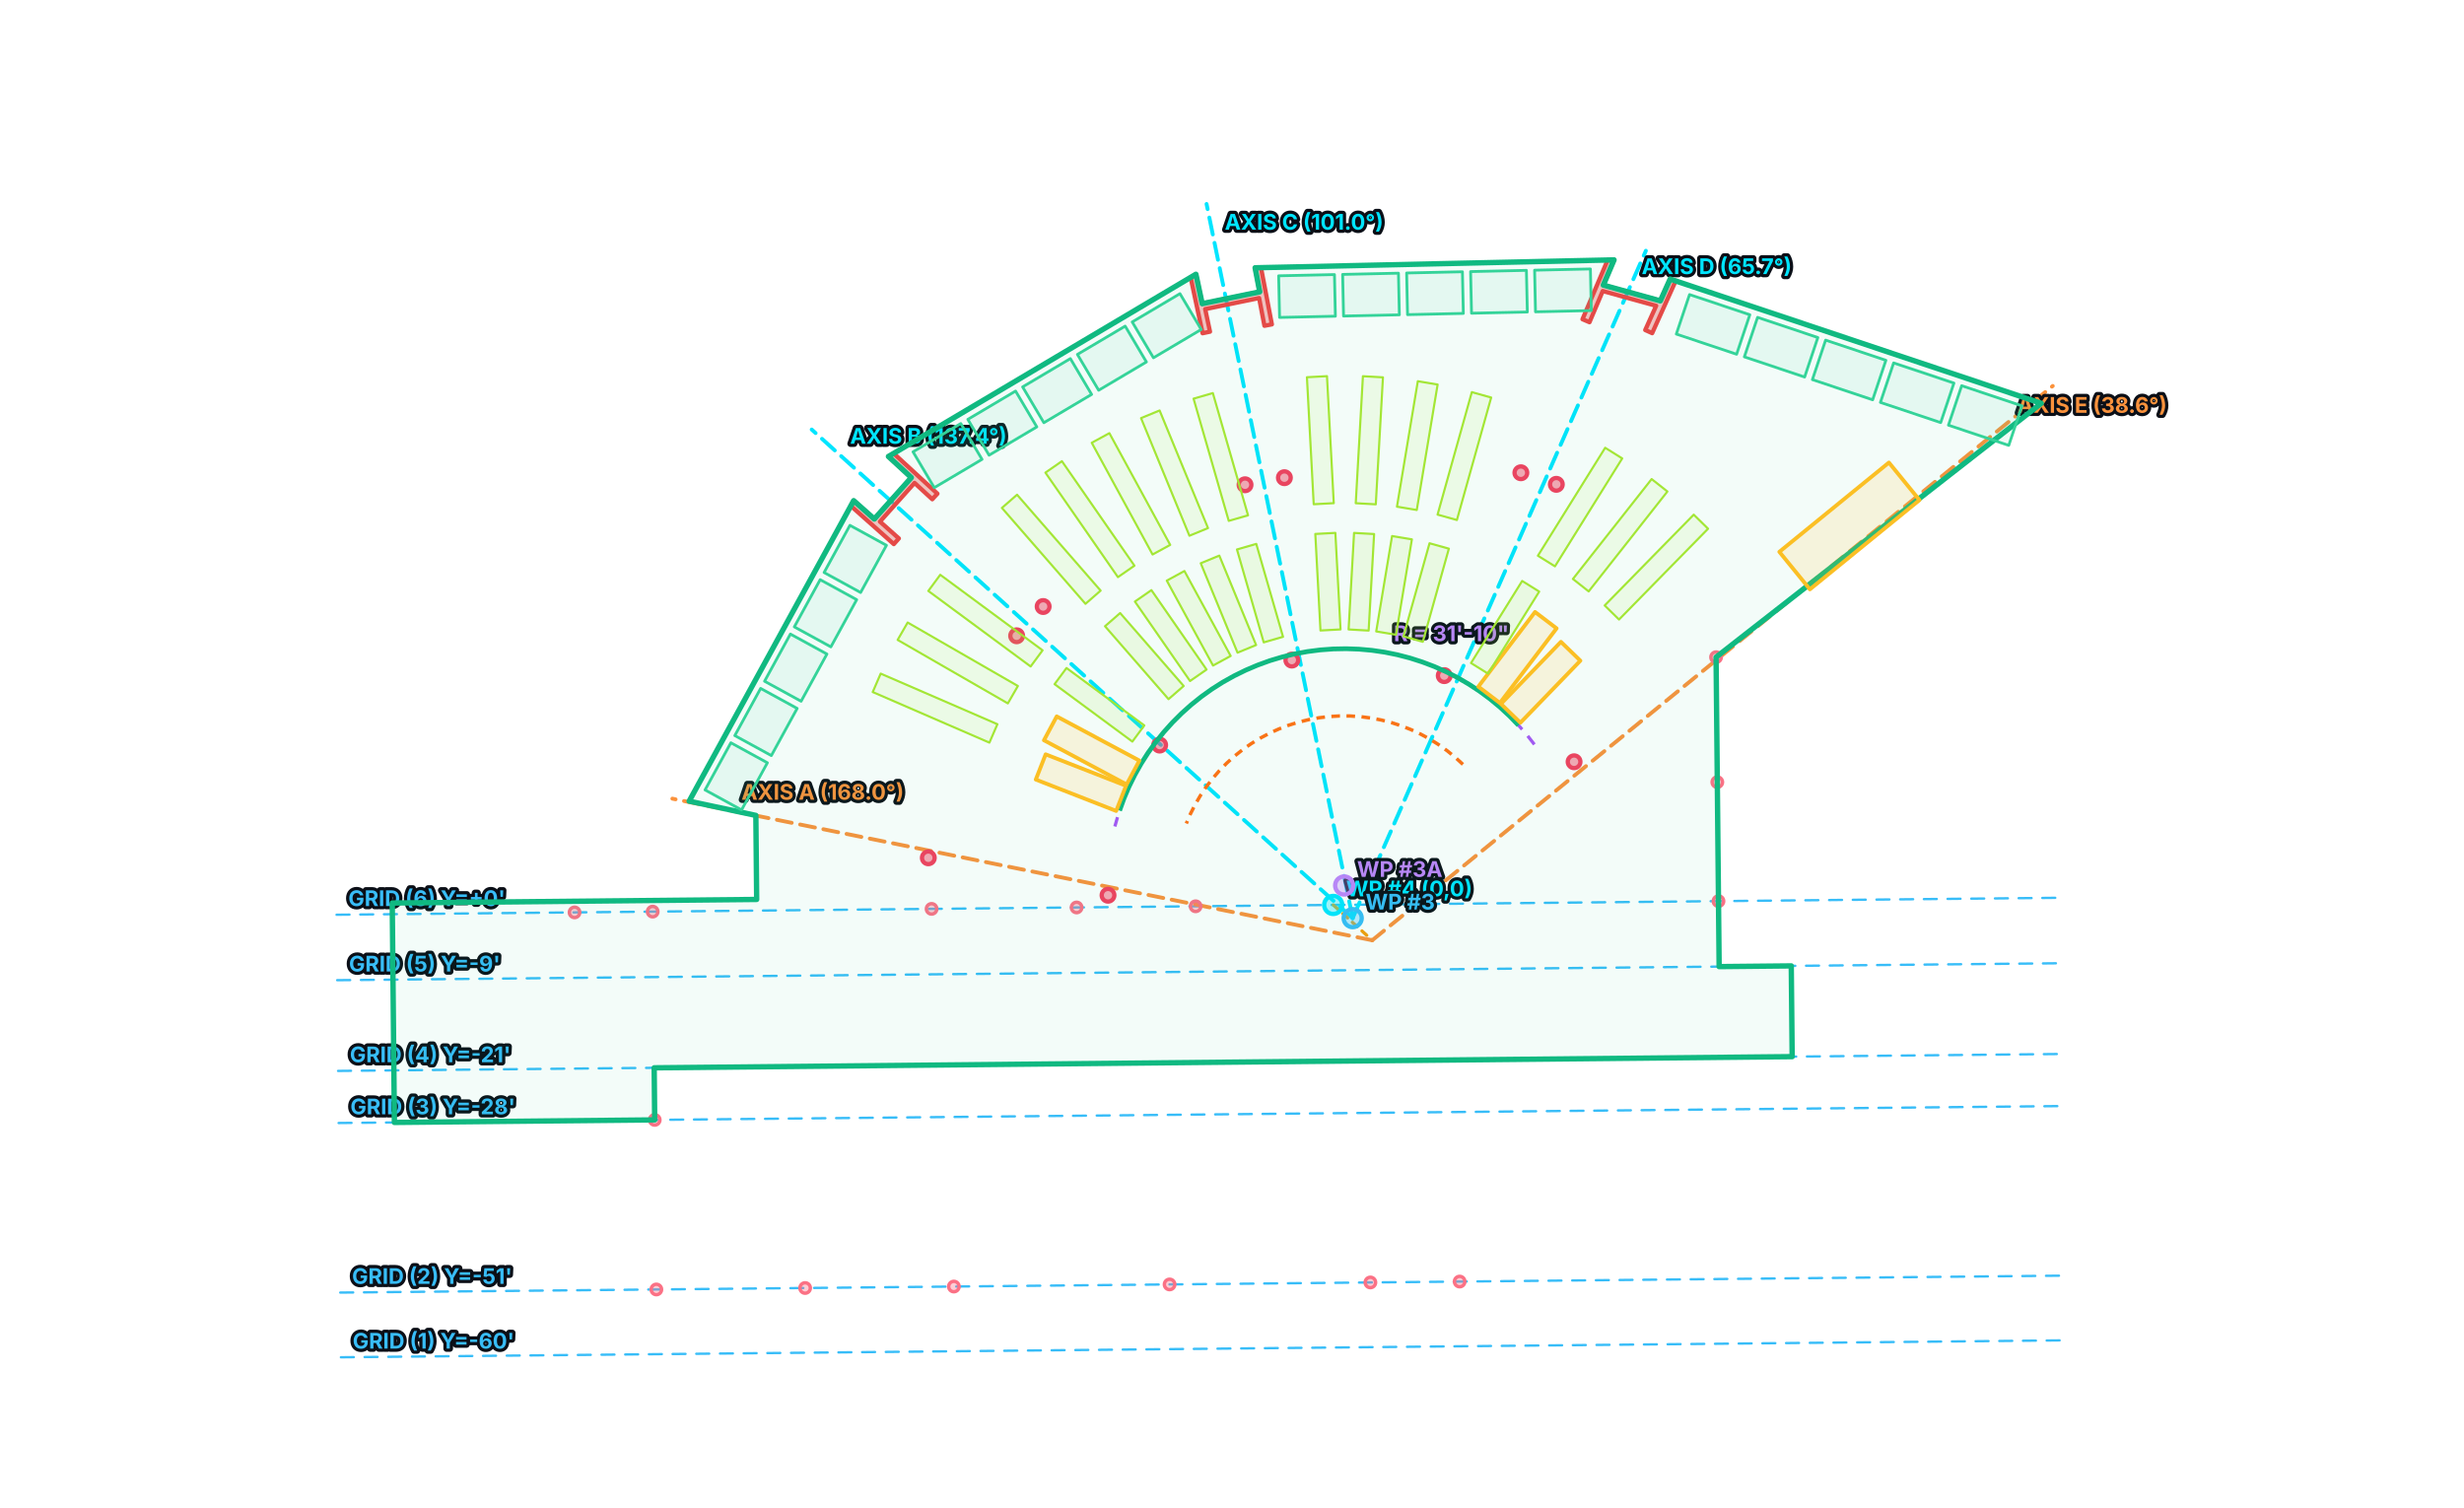
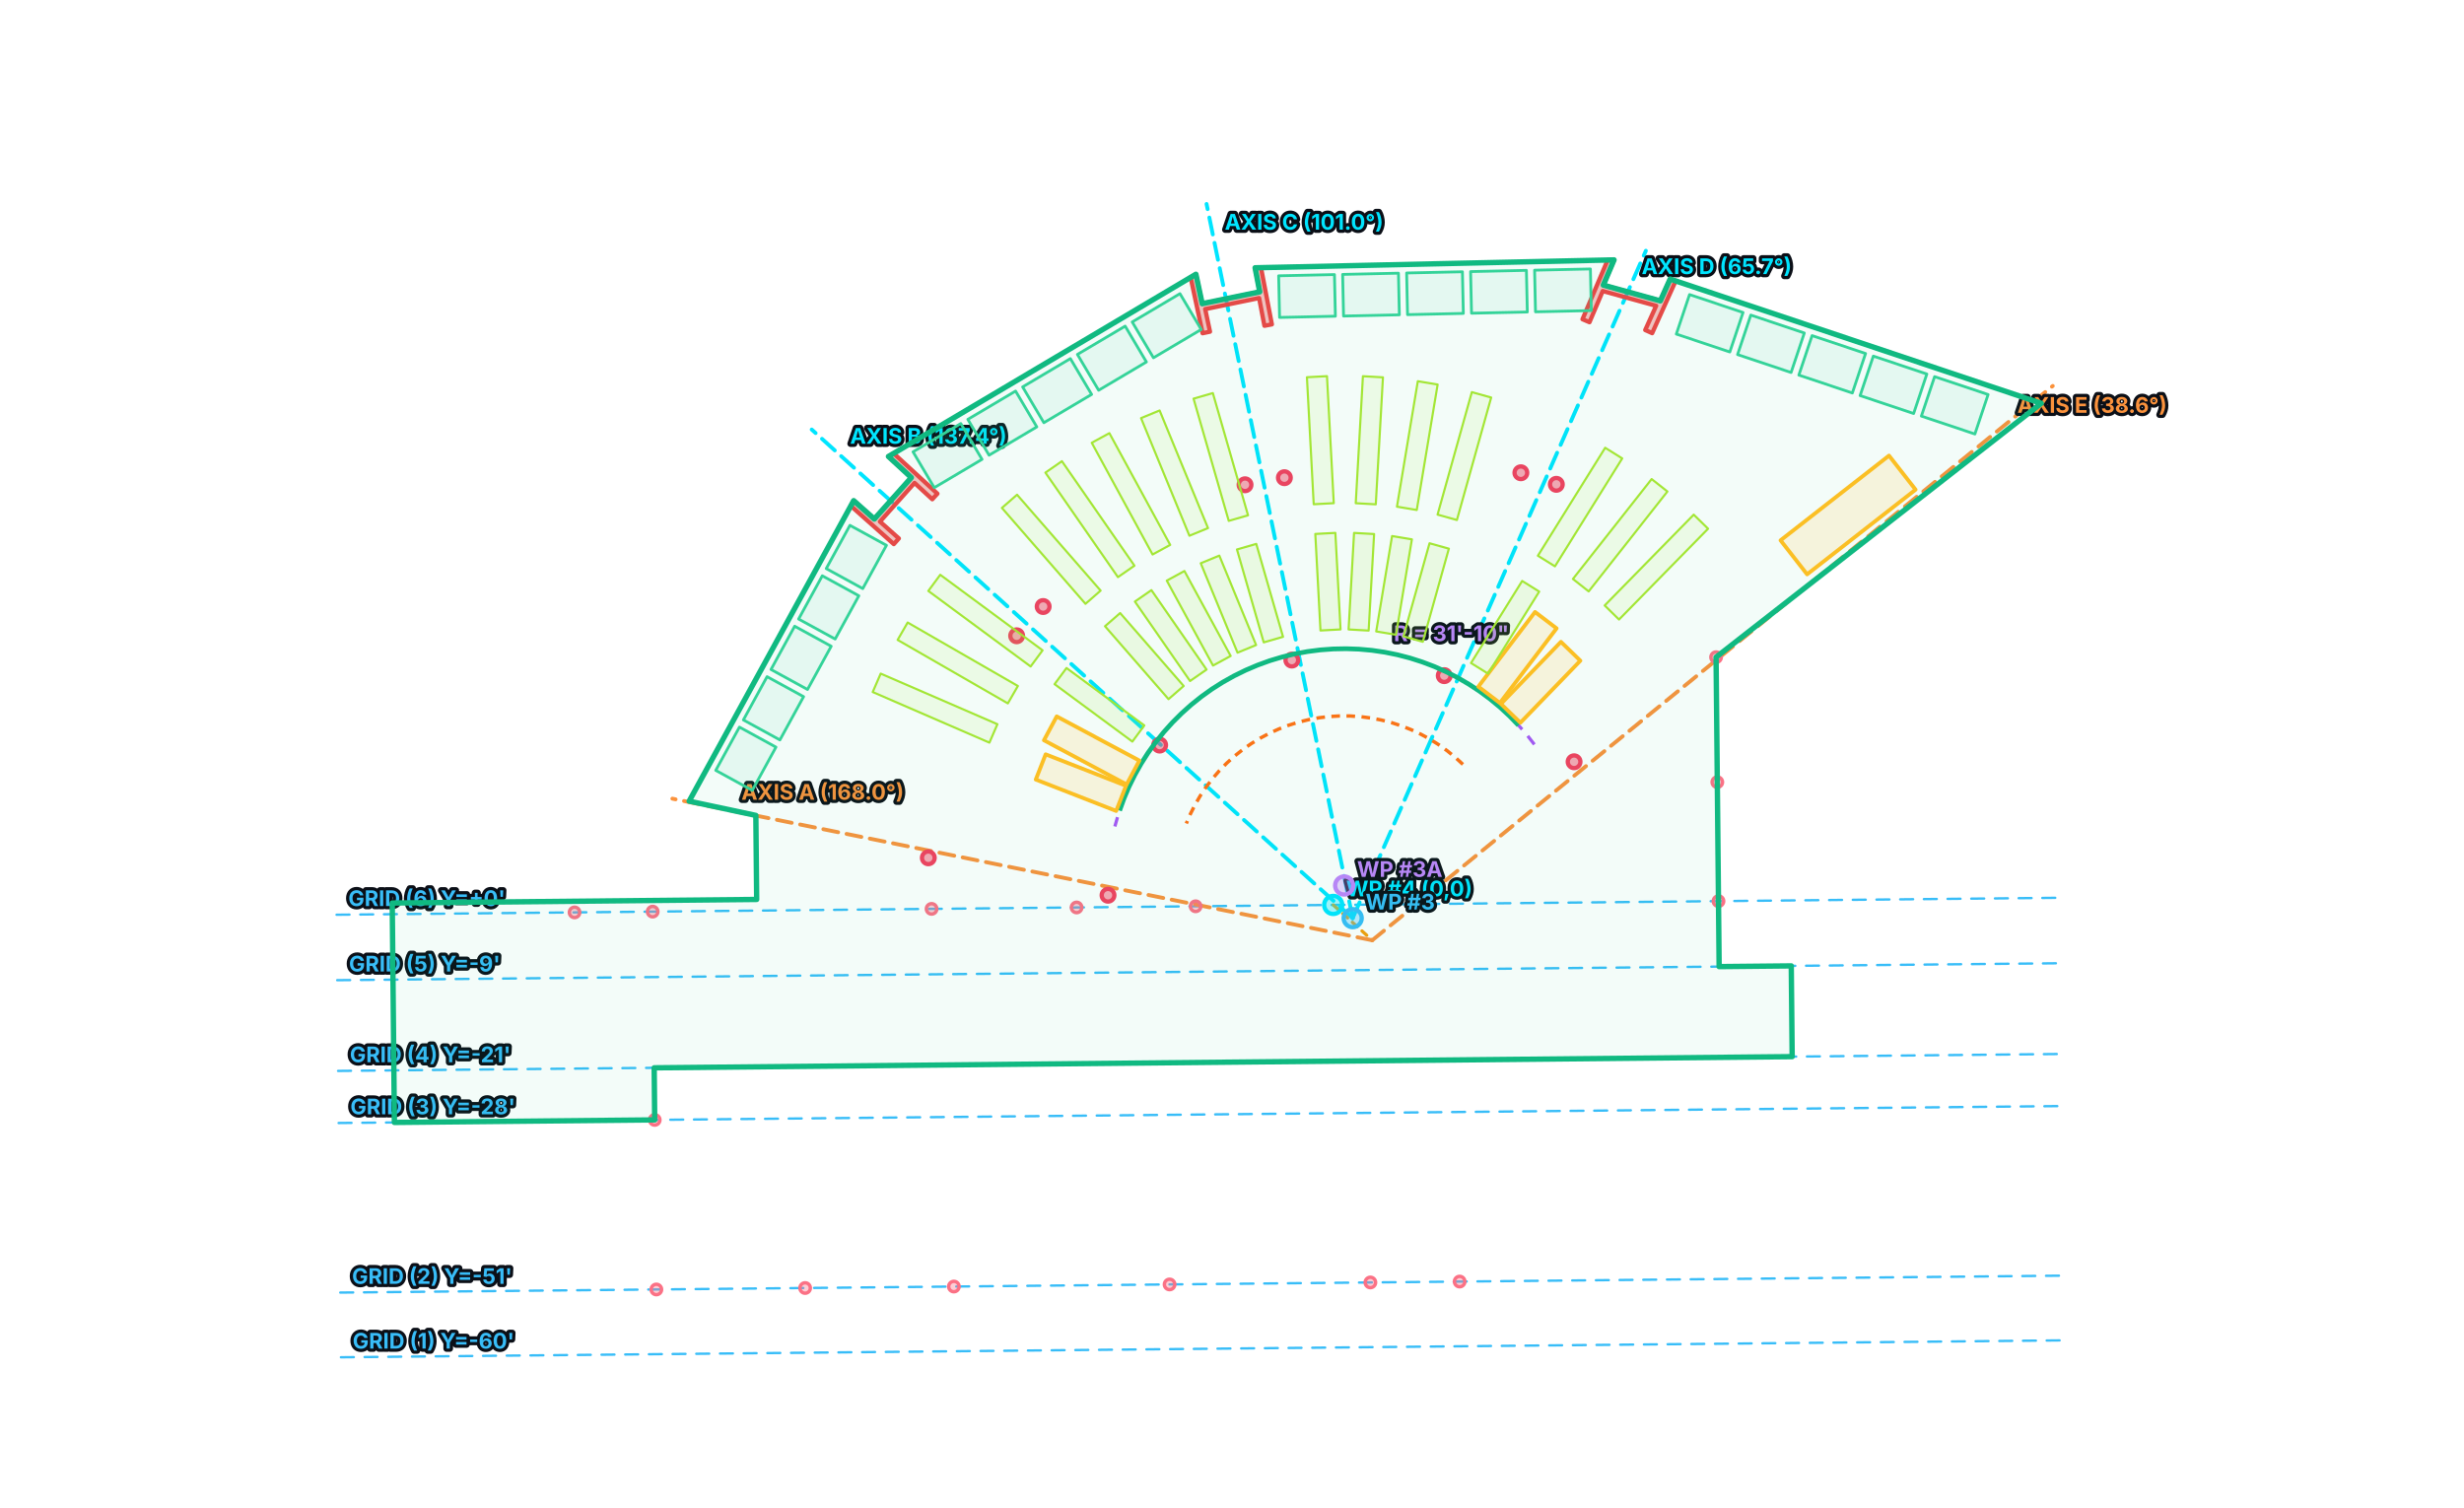
<svg xmlns="http://www.w3.org/2000/svg" viewBox="0 0 1144 700" width="1144" height="700" class="aalto-vector-svg">
  <g class="vec-layer" data-layer="regulating">
    <line x1="156.26" y1="424.69" x2="957.41" y2="416.81" stroke="#38bdf8" stroke-width="1.1" stroke-dasharray="6,5" stroke-linecap="round" />
    <text x="161.71" y="420.65" fill="#38bdf8" font-family="Inter, monospace, sans-serif" font-size="10" font-weight="700" paint-order="stroke" stroke="#0b0f17" stroke-width="3" stroke-linejoin="round">GRID (6) Y=+0'</text>
    <line x1="156.56" y1="455.08" x2="957.71" y2="447.20" stroke="#38bdf8" stroke-width="1.1" stroke-dasharray="6,5" stroke-linecap="round" />
    <text x="162.01" y="451.04" fill="#38bdf8" font-family="Inter, monospace, sans-serif" font-size="10" font-weight="700" paint-order="stroke" stroke="#0b0f17" stroke-width="3" stroke-linejoin="round">GRID (5) Y=-9'</text>
    <line x1="156.97" y1="497.20" x2="958.12" y2="489.33" stroke="#38bdf8" stroke-width="1.1" stroke-dasharray="6,5" stroke-linecap="round" />
    <text x="162.42" y="493.17" fill="#38bdf8" font-family="Inter, monospace, sans-serif" font-size="10" font-weight="700" paint-order="stroke" stroke="#0b0f17" stroke-width="3" stroke-linejoin="round">GRID (4) Y=-21'</text>
    <line x1="157.21" y1="521.38" x2="958.36" y2="513.51" stroke="#38bdf8" stroke-width="1.1" stroke-dasharray="6,5" stroke-linecap="round" />
    <text x="162.66" y="517.34" fill="#38bdf8" font-family="Inter, monospace, sans-serif" font-size="10" font-weight="700" paint-order="stroke" stroke="#0b0f17" stroke-width="3" stroke-linejoin="round">GRID (3) Y=-28'</text>
    <line x1="157.98" y1="600.11" x2="959.13" y2="592.24" stroke="#38bdf8" stroke-width="1.1" stroke-dasharray="6,5" stroke-linecap="round" />
    <text x="163.43" y="596.08" fill="#38bdf8" font-family="Inter, monospace, sans-serif" font-size="10" font-weight="700" paint-order="stroke" stroke="#0b0f17" stroke-width="3" stroke-linejoin="round">GRID (2) Y=-51'</text>
    <line x1="158.28" y1="630.15" x2="959.43" y2="622.28" stroke="#38bdf8" stroke-width="1.1" stroke-dasharray="6,5" stroke-linecap="round" />
    <text x="163.73" y="626.12" fill="#38bdf8" font-family="Inter, monospace, sans-serif" font-size="10" font-weight="700" paint-order="stroke" stroke="#0b0f17" stroke-width="3" stroke-linejoin="round">GRID (1) Y=-60'</text>
    <line x1="628.03" y1="426.27" x2="376.87" y2="199.43" stroke="#00e5ff" stroke-width="1.8" stroke-dasharray="8,4" stroke-linecap="round" />
    <text x="394.68" y="206.00" fill="#00e5ff" font-family="Inter, monospace, sans-serif" font-size="10" font-weight="700" paint-order="stroke" stroke="#0b0f17" stroke-width="3" stroke-linejoin="round">AXIS B (137.4°)</text>
    <line x1="628.03" y1="426.27" x2="560.19" y2="94.70" stroke="#00e5ff" stroke-width="1.8" stroke-dasharray="8,4" stroke-linecap="round" />
    <text x="568.65" y="106.62" fill="#00e5ff" font-family="Inter, monospace, sans-serif" font-size="10" font-weight="700" paint-order="stroke" stroke="#0b0f17" stroke-width="3" stroke-linejoin="round">AXIS C (101.0°)</text>
    <line x1="628.03" y1="426.27" x2="764.15" y2="116.42" stroke="#00e5ff" stroke-width="1.8" stroke-dasharray="8,4" stroke-linecap="round" />
    <text x="762.21" y="127.23" fill="#00e5ff" font-family="Inter, monospace, sans-serif" font-size="10" font-weight="700" paint-order="stroke" stroke="#0b0f17" stroke-width="3" stroke-linejoin="round">AXIS D (65.7°)</text>
    <line x1="618.99" y1="420.14" x2="637.11" y2="436.54" stroke="#f59e0b" stroke-width="1.5" stroke-dasharray="3,3" stroke-linecap="round" />
    <line x1="637.11" y1="436.54" x2="312.17" y2="370.80" stroke="#fb923c" stroke-width="1.8" stroke-dasharray="7,4" stroke-linecap="round" />
    <text x="344.24" y="371.28" fill="#fb923c" font-family="Inter, monospace, sans-serif" font-size="10" font-weight="700" paint-order="stroke" stroke="#0b0f17" stroke-width="3" stroke-linejoin="round">AXIS A (168.0°)</text>
    <line x1="637.11" y1="436.54" x2="953.07" y2="179.19" stroke="#fb923c" stroke-width="1.8" stroke-dasharray="7,4" stroke-linecap="round" />
    <text x="936.65" y="191.64" fill="#fb923c" font-family="Inter, monospace, sans-serif" font-size="10" font-weight="700" paint-order="stroke" stroke="#0b0f17" stroke-width="3" stroke-linejoin="round">AXIS E (38.6°)</text>
    <polyline points="712.38,345.62 708.92,341.19 705.23,336.94 701.33,332.89 697.23,329.04 692.93,325.41 688.46,322.00 683.82,318.82 679.02,315.89 674.08,313.20 669.00,310.77 663.81,308.61 658.52,306.71 653.13,305.09 647.67,303.74 642.15,302.67 636.58,301.89 630.98,301.39 625.36,301.18 619.73,301.26 614.12,301.63 608.53,302.28 602.99,303.22 597.50,304.44 592.07,305.94 586.74,307.71 581.50,309.76 576.37,312.07 571.37,314.64 566.50,317.46 561.79,320.53 557.24,323.84 552.86,327.37 548.67,331.12 544.68,335.08 540.89,339.24 537.33,343.59 533.99,348.12 530.88,352.81 528.02,357.65 525.41,362.64 523.06,367.75 520.98,372.97 519.16,378.29 517.62,383.70" fill="none" stroke="#a855f7" stroke-width="1.5" stroke-dasharray="5,4" stroke-linejoin="round" />
    <text x="647.11" y="297.67" fill="#c084fc" font-family="Inter, monospace, sans-serif" font-size="10" font-weight="700" paint-order="stroke" stroke="#0b0f17" stroke-width="3" stroke-linejoin="round">R = 31'-10"</text>
    <circle cx="618.99" cy="420.14" r="4.20" fill="#00e5ff" fill-opacity="0.35" stroke="#00e5ff" stroke-width="2.0" />
    <text x="624.99" y="416.14" fill="#00e5ff" font-family="Inter, monospace, sans-serif" font-size="10" font-weight="700" paint-order="stroke" stroke="#0b0f17" stroke-width="3" stroke-linejoin="round">WP #4 (0,0)</text>
    <circle cx="628.03" cy="426.27" r="4.20" fill="#38bdf8" fill-opacity="0.35" stroke="#38bdf8" stroke-width="2.0" />
    <text x="634.03" y="422.27" fill="#38bdf8" font-family="Inter, monospace, sans-serif" font-size="10" font-weight="700" paint-order="stroke" stroke="#0b0f17" stroke-width="3" stroke-linejoin="round">WP #3</text>
    <circle cx="624.08" cy="411.11" r="4.20" fill="#c084fc" fill-opacity="0.35" stroke="#c084fc" stroke-width="2.0" />
    <text x="630.08" y="407.11" fill="#c084fc" font-family="Inter, monospace, sans-serif" font-size="10" font-weight="700" paint-order="stroke" stroke="#0b0f17" stroke-width="3" stroke-linejoin="round">WP #3A</text>
  </g>
  <g class="vec-layer" data-layer="structure">
    <polygon points="395.02,234.87 396.35,232.45 405.93,240.96 423.12,221.72 412.49,211.93 414.91,210.50 435.22,229.20 432.84,231.79 424.60,224.21 408.55,242.18 417.32,249.98 414.98,252.61" fill="#ef4444" fill-opacity="0.32" stroke="#ef4444" stroke-width="2.0" stroke-linejoin="round" />
    <polygon points="552.80,128.78 555.24,127.33 558.16,140.99 584.88,135.50 582.73,124.32 585.46,124.26 590.51,150.59 587.06,151.25 584.59,138.38 559.55,143.52 561.78,153.98 558.34,154.71" fill="#ef4444" fill-opacity="0.32" stroke="#ef4444" stroke-width="2.0" stroke-linejoin="round" />
    <polygon points="746.42,120.72 749.38,120.66 744.40,132.37 770.87,139.68 775.43,129.56 777.99,130.42 767.08,154.67 763.86,153.22 768.93,141.98 744.12,135.13 737.98,149.59 734.74,148.21" fill="#ef4444" fill-opacity="0.32" stroke="#ef4444" stroke-width="2.0" stroke-linejoin="round" />
    <circle cx="514.44" cy="415.64" r="2.94" fill="#f43f5e" fill-opacity="0.45" stroke="#f43f5e" stroke-width="2.0" />
    <circle cx="538.41" cy="345.92" r="2.94" fill="#f43f5e" fill-opacity="0.45" stroke="#f43f5e" stroke-width="2.0" />
    <circle cx="599.78" cy="306.46" r="2.94" fill="#f43f5e" fill-opacity="0.45" stroke="#f43f5e" stroke-width="2.0" />
    <circle cx="670.54" cy="313.68" r="2.94" fill="#f43f5e" fill-opacity="0.45" stroke="#f43f5e" stroke-width="2.0" />
    <circle cx="730.82" cy="353.67" r="2.94" fill="#f43f5e" fill-opacity="0.45" stroke="#f43f5e" stroke-width="2.0" />
    <circle cx="431.00" cy="398.26" r="2.94" fill="#f43f5e" fill-opacity="0.45" stroke="#f43f5e" stroke-width="2.0" />
    <circle cx="472.02" cy="295.18" r="2.94" fill="#f43f5e" fill-opacity="0.45" stroke="#f43f5e" stroke-width="2.0" />
    <circle cx="484.32" cy="281.59" r="2.94" fill="#f43f5e" fill-opacity="0.45" stroke="#f43f5e" stroke-width="2.0" />
    <circle cx="578.05" cy="225.07" r="2.94" fill="#f43f5e" fill-opacity="0.45" stroke="#f43f5e" stroke-width="2.0" />
    <circle cx="596.32" cy="221.78" r="2.94" fill="#f43f5e" fill-opacity="0.45" stroke="#f43f5e" stroke-width="2.0" />
    <circle cx="706.12" cy="219.49" r="2.94" fill="#f43f5e" fill-opacity="0.45" stroke="#f43f5e" stroke-width="2.0" />
    <circle cx="722.58" cy="224.86" r="2.94" fill="#f43f5e" fill-opacity="0.45" stroke="#f43f5e" stroke-width="2.0" />
    <circle cx="266.76" cy="423.60" r="2.42" fill="#fb7185" fill-opacity="0.35" stroke="#fb7185" stroke-width="1.6" />
    <circle cx="303.02" cy="423.24" r="2.42" fill="#fb7185" fill-opacity="0.35" stroke="#fb7185" stroke-width="1.6" />
    <circle cx="432.52" cy="421.97" r="2.42" fill="#fb7185" fill-opacity="0.35" stroke="#fb7185" stroke-width="1.6" />
    <circle cx="499.85" cy="421.31" r="2.42" fill="#fb7185" fill-opacity="0.35" stroke="#fb7185" stroke-width="1.6" />
    <circle cx="555.11" cy="420.77" r="2.42" fill="#fb7185" fill-opacity="0.35" stroke="#fb7185" stroke-width="1.6" />
    <circle cx="303.97" cy="519.94" r="2.42" fill="#fb7185" fill-opacity="0.35" stroke="#fb7185" stroke-width="1.6" />
    <circle cx="304.74" cy="598.67" r="2.42" fill="#fb7185" fill-opacity="0.35" stroke="#fb7185" stroke-width="1.6" />
    <circle cx="373.81" cy="597.99" r="2.42" fill="#fb7185" fill-opacity="0.35" stroke="#fb7185" stroke-width="1.6" />
    <circle cx="442.87" cy="597.31" r="2.42" fill="#fb7185" fill-opacity="0.35" stroke="#fb7185" stroke-width="1.6" />
    <circle cx="543.02" cy="596.33" r="2.42" fill="#fb7185" fill-opacity="0.35" stroke="#fb7185" stroke-width="1.6" />
    <circle cx="636.25" cy="595.41" r="2.42" fill="#fb7185" fill-opacity="0.35" stroke="#fb7185" stroke-width="1.6" />
    <circle cx="677.69" cy="595.00" r="2.42" fill="#fb7185" fill-opacity="0.35" stroke="#fb7185" stroke-width="1.6" />
    <circle cx="797.87" cy="418.38" r="2.42" fill="#fb7185" fill-opacity="0.35" stroke="#fb7185" stroke-width="1.6" />
    <circle cx="797.32" cy="363.13" r="2.42" fill="#fb7185" fill-opacity="0.35" stroke="#fb7185" stroke-width="1.6" />
    <circle cx="796.75" cy="305.12" r="2.42" fill="#fb7185" fill-opacity="0.35" stroke="#fb7185" stroke-width="1.6" />
  </g>
  <g class="vec-layer" data-layer="walls">
    <polygon points="319.96,371.97 395.02,234.87 396.35,232.45 405.93,240.96 423.12,221.72 412.49,211.93 414.91,210.50 552.80,128.78 555.24,127.33 558.16,140.99 584.88,135.50 582.73,124.32 585.46,124.26 746.42,120.72 749.38,120.66 744.40,132.37 770.87,139.68 775.43,129.56 777.99,130.42 947.73,187.25 796.75,305.12 798.17,448.77 831.66,448.44 832.08,490.57 303.73,495.76 303.97,519.94 183.11,521.12 182.11,419.25 351.31,417.59 350.93,378.57" fill="#10b981" fill-opacity="0.05" stroke="#10b981" stroke-width="2.5" stroke-linejoin="round" />
    <polyline points="705.05,336.75 700.87,332.44 696.46,328.36 691.83,324.53 687.00,320.96 681.98,317.66 676.79,314.63 671.44,311.90 665.95,309.46 660.33,307.33 654.61,305.50 648.79,303.99 642.90,302.80 636.96,301.93 630.97,301.39 624.97,301.18 618.96,301.30 612.97,301.74 607.01,302.51 601.11,303.60 595.27,305.02 589.52,306.75 583.87,308.80 578.34,311.15 572.94,313.80 567.70,316.73 562.63,319.95 557.75,323.45 553.06,327.20 548.58,331.21 544.33,335.45 540.31,339.92 536.55,344.60 533.04,349.49 529.81,354.55 526.87,359.79 524.21,365.17 521.85,370.70 519.79,376.34" fill="none" stroke="#10b981" stroke-width="2.2" stroke-linejoin="round" />
-     <polygon points="327.34,366.75 339.33,344.85 356.29,354.14 344.30,376.04" fill="#34d399" fill-opacity="0.08" stroke="#34d399" stroke-width="1.3" stroke-linejoin="round" />
-     <polygon points="341.16,341.52 353.15,319.61 370.11,328.90 358.12,350.80" fill="#34d399" fill-opacity="0.08" stroke="#34d399" stroke-width="1.3" stroke-linejoin="round" />
-     <polygon points="354.97,316.28 366.97,294.37 383.93,303.66 371.94,325.57" fill="#34d399" fill-opacity="0.08" stroke="#34d399" stroke-width="1.3" stroke-linejoin="round" />
-     <polygon points="368.79,291.04 380.79,269.13 397.75,278.42 385.76,300.33" fill="#34d399" fill-opacity="0.08" stroke="#34d399" stroke-width="1.3" stroke-linejoin="round" />
-     <polygon points="382.61,265.80 394.61,243.90 411.57,253.18 399.57,275.09" fill="#34d399" fill-opacity="0.08" stroke="#34d399" stroke-width="1.3" stroke-linejoin="round" />
+     <polygon points="332.31,357.67 343.31,337.58 360.27,346.87 349.28,366.96" fill="#34d399" fill-opacity="0.08" stroke="#34d399" stroke-width="1.3" stroke-linejoin="round" />
+     <polygon points="345.14,334.25 356.14,314.16 373.10,323.45 362.10,343.53" fill="#34d399" fill-opacity="0.08" stroke="#34d399" stroke-width="1.3" stroke-linejoin="round" />
+     <polygon points="357.96,310.83 368.96,290.74 385.92,300.03 374.92,320.11" fill="#34d399" fill-opacity="0.08" stroke="#34d399" stroke-width="1.3" stroke-linejoin="round" />
+     <polygon points="370.78,287.41 381.78,267.32 398.75,276.60 387.75,296.69" fill="#34d399" fill-opacity="0.08" stroke="#34d399" stroke-width="1.3" stroke-linejoin="round" />
+     <polygon points="383.61,263.98 394.61,243.90 411.57,253.18 400.57,273.27" fill="#34d399" fill-opacity="0.08" stroke="#34d399" stroke-width="1.3" stroke-linejoin="round" />
    <polygon points="423.91,209.78 446.09,196.64 455.94,213.27 433.77,226.41" fill="#34d399" fill-opacity="0.08" stroke="#34d399" stroke-width="1.3" stroke-linejoin="round" />
    <polygon points="449.35,194.70 471.52,181.56 481.38,198.20 459.21,211.34" fill="#34d399" fill-opacity="0.08" stroke="#34d399" stroke-width="1.3" stroke-linejoin="round" />
    <polygon points="474.79,179.63 496.96,166.49 506.82,183.12 484.65,196.26" fill="#34d399" fill-opacity="0.08" stroke="#34d399" stroke-width="1.3" stroke-linejoin="round" />
    <polygon points="500.23,164.55 522.40,151.41 532.26,168.05 510.09,181.19" fill="#34d399" fill-opacity="0.08" stroke="#34d399" stroke-width="1.3" stroke-linejoin="round" />
    <polygon points="525.67,149.48 547.84,136.34 557.70,152.97 535.53,166.11" fill="#34d399" fill-opacity="0.08" stroke="#34d399" stroke-width="1.3" stroke-linejoin="round" />
    <polygon points="593.66,128.05 619.57,127.48 620.00,146.81 594.09,147.38" fill="#34d399" fill-opacity="0.08" stroke="#34d399" stroke-width="1.3" stroke-linejoin="round" />
    <polygon points="623.37,127.40 649.28,126.83 649.70,146.16 623.79,146.73" fill="#34d399" fill-opacity="0.08" stroke="#34d399" stroke-width="1.3" stroke-linejoin="round" />
    <polygon points="653.08,126.74 678.98,126.17 679.41,145.51 653.50,146.08" fill="#34d399" fill-opacity="0.08" stroke="#34d399" stroke-width="1.3" stroke-linejoin="round" />
    <polygon points="682.78,126.09 708.69,125.52 709.12,144.86 683.21,145.42" fill="#34d399" fill-opacity="0.08" stroke="#34d399" stroke-width="1.3" stroke-linejoin="round" />
    <polygon points="712.49,125.44 738.40,124.87 738.82,144.20 712.91,144.77" fill="#34d399" fill-opacity="0.08" stroke="#34d399" stroke-width="1.3" stroke-linejoin="round" />
-     <polygon points="784.43,136.76 812.42,146.13 806.28,164.47 778.29,155.10" fill="#34d399" fill-opacity="0.08" stroke="#34d399" stroke-width="1.3" stroke-linejoin="round" />
-     <polygon points="816.02,147.34 844.00,156.71 837.86,175.05 809.88,165.68" fill="#34d399" fill-opacity="0.08" stroke="#34d399" stroke-width="1.3" stroke-linejoin="round" />
-     <polygon points="847.61,157.91 875.59,167.28 869.45,185.62 841.47,176.25" fill="#34d399" fill-opacity="0.08" stroke="#34d399" stroke-width="1.3" stroke-linejoin="round" />
-     <polygon points="879.19,168.49 907.18,177.86 901.04,196.20 873.05,186.83" fill="#34d399" fill-opacity="0.08" stroke="#34d399" stroke-width="1.3" stroke-linejoin="round" />
-     <polygon points="910.78,179.07 938.77,188.44 932.63,206.78 904.64,197.40" fill="#34d399" fill-opacity="0.08" stroke="#34d399" stroke-width="1.3" stroke-linejoin="round" />
+     <polygon points="784.43,136.76 809.27,145.08 803.13,163.42 778.29,155.10" fill="#34d399" fill-opacity="0.08" stroke="#34d399" stroke-width="1.3" stroke-linejoin="round" />
+     <polygon points="812.87,146.28 837.72,154.60 831.58,172.94 806.73,164.62" fill="#34d399" fill-opacity="0.08" stroke="#34d399" stroke-width="1.3" stroke-linejoin="round" />
+     <polygon points="841.32,155.81 866.16,164.13 860.02,182.46 835.18,174.15" fill="#34d399" fill-opacity="0.08" stroke="#34d399" stroke-width="1.3" stroke-linejoin="round" />
+     <polygon points="869.76,165.33 894.61,173.65 888.47,191.99 863.62,183.67" fill="#34d399" fill-opacity="0.08" stroke="#34d399" stroke-width="1.3" stroke-linejoin="round" />
+     <polygon points="898.21,174.86 923.05,183.17 916.91,201.51 892.07,193.19" fill="#34d399" fill-opacity="0.08" stroke="#34d399" stroke-width="1.3" stroke-linejoin="round" />
  </g>
  <g class="vec-layer" data-layer="stairs_millwork">
    <polyline points="679.21,354.89 675.64,351.60 671.88,348.54 667.93,345.71 663.82,343.14 659.56,340.82 655.16,338.77 650.65,336.99 646.03,335.49 641.33,334.29 636.57,333.37 631.76,332.75 626.91,332.42 622.06,332.40 617.22,332.67 612.40,333.24 607.63,334.11 602.92,335.27 598.28,336.72 593.75,338.45 589.33,340.46 585.05,342.73 580.91,345.26 576.94,348.05 573.14,351.07 569.54,354.32 566.15,357.79 562.97,361.46 560.03,365.32 557.33,369.35 554.89,373.54 552.70,377.87 550.79,382.33" fill="none" stroke="#f97316" stroke-width="1.6" stroke-dasharray="4,3" stroke-linejoin="round" />
    <polygon points="705.90,335.54 733.74,306.74 724.71,298.00 696.86,326.80" fill="#fbbf24" fill-opacity="0.14" stroke="#fbbf24" stroke-width="1.8" stroke-linejoin="round" />
    <polygon points="696.37,326.38 722.70,291.74 712.70,284.13 686.37,318.78" fill="#fbbf24" fill-opacity="0.14" stroke="#fbbf24" stroke-width="1.8" stroke-linejoin="round" />
    <polygon points="522.79,364.80 485.48,350.22 480.90,361.93 518.22,376.50" fill="#fbbf24" fill-opacity="0.14" stroke="#fbbf24" stroke-width="1.8" stroke-linejoin="round" />
    <polygon points="528.99,353.13 490.62,332.61 484.69,343.69 523.06,364.21" fill="#fbbf24" fill-opacity="0.14" stroke="#fbbf24" stroke-width="1.8" stroke-linejoin="round" />
-     <polygon points="840.31,273.61 891.18,232.17 877.00,214.76 826.13,256.20" fill="#fbbf24" fill-opacity="0.14" stroke="#fbbf24" stroke-width="1.8" stroke-linejoin="round" />
+     <polygon points="839.01,266.65 889.37,227.33 877.04,211.54 826.69,250.86" fill="#fbbf24" fill-opacity="0.14" stroke="#fbbf24" stroke-width="1.8" stroke-linejoin="round" />
    <polygon points="531.28,336.80 495.16,310.14 489.62,317.64 525.74,344.30" fill="#a3e635" fill-opacity="0.12" stroke="#a3e635" stroke-width="1.0" stroke-linejoin="round" />
    <polygon points="549.56,318.48 520.07,284.63 513.04,290.75 542.53,324.60" fill="#a3e635" fill-opacity="0.12" stroke="#a3e635" stroke-width="1.0" stroke-linejoin="round" />
    <polygon points="560.18,310.86 534.58,273.98 526.92,279.29 552.52,316.18" fill="#a3e635" fill-opacity="0.12" stroke="#a3e635" stroke-width="1.0" stroke-linejoin="round" />
    <polygon points="571.38,304.54 549.91,265.11 541.72,269.57 563.19,309.00" fill="#a3e635" fill-opacity="0.12" stroke="#a3e635" stroke-width="1.0" stroke-linejoin="round" />
    <polygon points="583.19,299.47 566.11,257.96 557.49,261.50 574.57,303.02" fill="#a3e635" fill-opacity="0.12" stroke="#a3e635" stroke-width="1.0" stroke-linejoin="round" />
    <polygon points="595.69,295.66 583.27,252.52 574.31,255.10 586.73,298.24" fill="#a3e635" fill-opacity="0.12" stroke="#a3e635" stroke-width="1.0" stroke-linejoin="round" />
    <polygon points="622.39,292.23 619.99,247.40 610.68,247.90 613.08,292.73" fill="#a3e635" fill-opacity="0.12" stroke="#a3e635" stroke-width="1.0" stroke-linejoin="round" />
    <polygon points="635.44,292.77 637.98,247.94 628.67,247.42 626.13,292.24" fill="#a3e635" fill-opacity="0.12" stroke="#a3e635" stroke-width="1.0" stroke-linejoin="round" />
    <polygon points="648.16,294.69 655.52,250.40 646.32,248.87 638.96,293.16" fill="#a3e635" fill-opacity="0.12" stroke="#a3e635" stroke-width="1.0" stroke-linejoin="round" />
    <polygon points="660.59,297.97 672.69,254.73 663.71,252.22 651.61,295.45" fill="#a3e635" fill-opacity="0.12" stroke="#a3e635" stroke-width="1.0" stroke-linejoin="round" />
    <polygon points="690.88,312.76 714.63,274.66 706.72,269.73 682.97,307.83" fill="#a3e635" fill-opacity="0.12" stroke="#a3e635" stroke-width="1.0" stroke-linejoin="round" />
    <polygon points="463.08,336.23 408.89,312.74 405.19,321.30 459.37,344.79" fill="#a3e635" fill-opacity="0.10" stroke="#a3e635" stroke-width="1.0" stroke-linejoin="round" />
    <polygon points="472.59,318.49 421.41,289.02 416.76,297.10 467.93,326.57" fill="#a3e635" fill-opacity="0.10" stroke="#a3e635" stroke-width="1.0" stroke-linejoin="round" />
    <polygon points="484.05,301.93 436.54,266.86 431.00,274.36 478.51,309.43" fill="#a3e635" fill-opacity="0.10" stroke="#a3e635" stroke-width="1.0" stroke-linejoin="round" />
    <polygon points="511.00,274.21 472.20,229.69 465.17,235.81 503.97,280.34" fill="#a3e635" fill-opacity="0.10" stroke="#a3e635" stroke-width="1.0" stroke-linejoin="round" />
    <polygon points="526.70,262.63 493.03,214.12 485.37,219.43 519.04,267.95" fill="#a3e635" fill-opacity="0.10" stroke="#a3e635" stroke-width="1.0" stroke-linejoin="round" />
    <polygon points="543.31,252.98 515.07,201.11 506.88,205.57 535.12,257.44" fill="#a3e635" fill-opacity="0.10" stroke="#a3e635" stroke-width="1.0" stroke-linejoin="round" />
    <polygon points="560.86,245.18 538.39,190.57 529.77,194.12 552.23,248.73" fill="#a3e635" fill-opacity="0.10" stroke="#a3e635" stroke-width="1.0" stroke-linejoin="round" />
    <polygon points="579.45,239.25 563.11,182.50 554.15,185.08 570.49,241.83" fill="#a3e635" fill-opacity="0.10" stroke="#a3e635" stroke-width="1.0" stroke-linejoin="round" />
    <polygon points="619.25,233.61 616.10,174.64 606.79,175.14 609.94,234.11" fill="#a3e635" fill-opacity="0.10" stroke="#a3e635" stroke-width="1.0" stroke-linejoin="round" />
    <polygon points="638.76,234.15 642.09,175.19 632.78,174.67 629.45,233.63" fill="#a3e635" fill-opacity="0.10" stroke="#a3e635" stroke-width="1.0" stroke-linejoin="round" />
    <polygon points="657.78,236.77 667.47,178.52 658.27,176.99 648.59,235.24" fill="#a3e635" fill-opacity="0.10" stroke="#a3e635" stroke-width="1.0" stroke-linejoin="round" />
    <polygon points="676.42,241.43 692.33,184.56 683.35,182.05 667.44,238.92" fill="#a3e635" fill-opacity="0.10" stroke="#a3e635" stroke-width="1.0" stroke-linejoin="round" />
    <polygon points="721.94,262.94 753.17,212.83 745.26,207.89 714.02,258.01" fill="#a3e635" fill-opacity="0.10" stroke="#a3e635" stroke-width="1.0" stroke-linejoin="round" />
    <polygon points="737.60,274.57 774.15,228.19 766.83,222.42 730.28,268.80" fill="#a3e635" fill-opacity="0.10" stroke="#a3e635" stroke-width="1.0" stroke-linejoin="round" />
    <polygon points="751.69,287.63 793.03,245.47 786.37,238.94 745.03,281.10" fill="#a3e635" fill-opacity="0.10" stroke="#a3e635" stroke-width="1.0" stroke-linejoin="round" />
  </g>
</svg>
